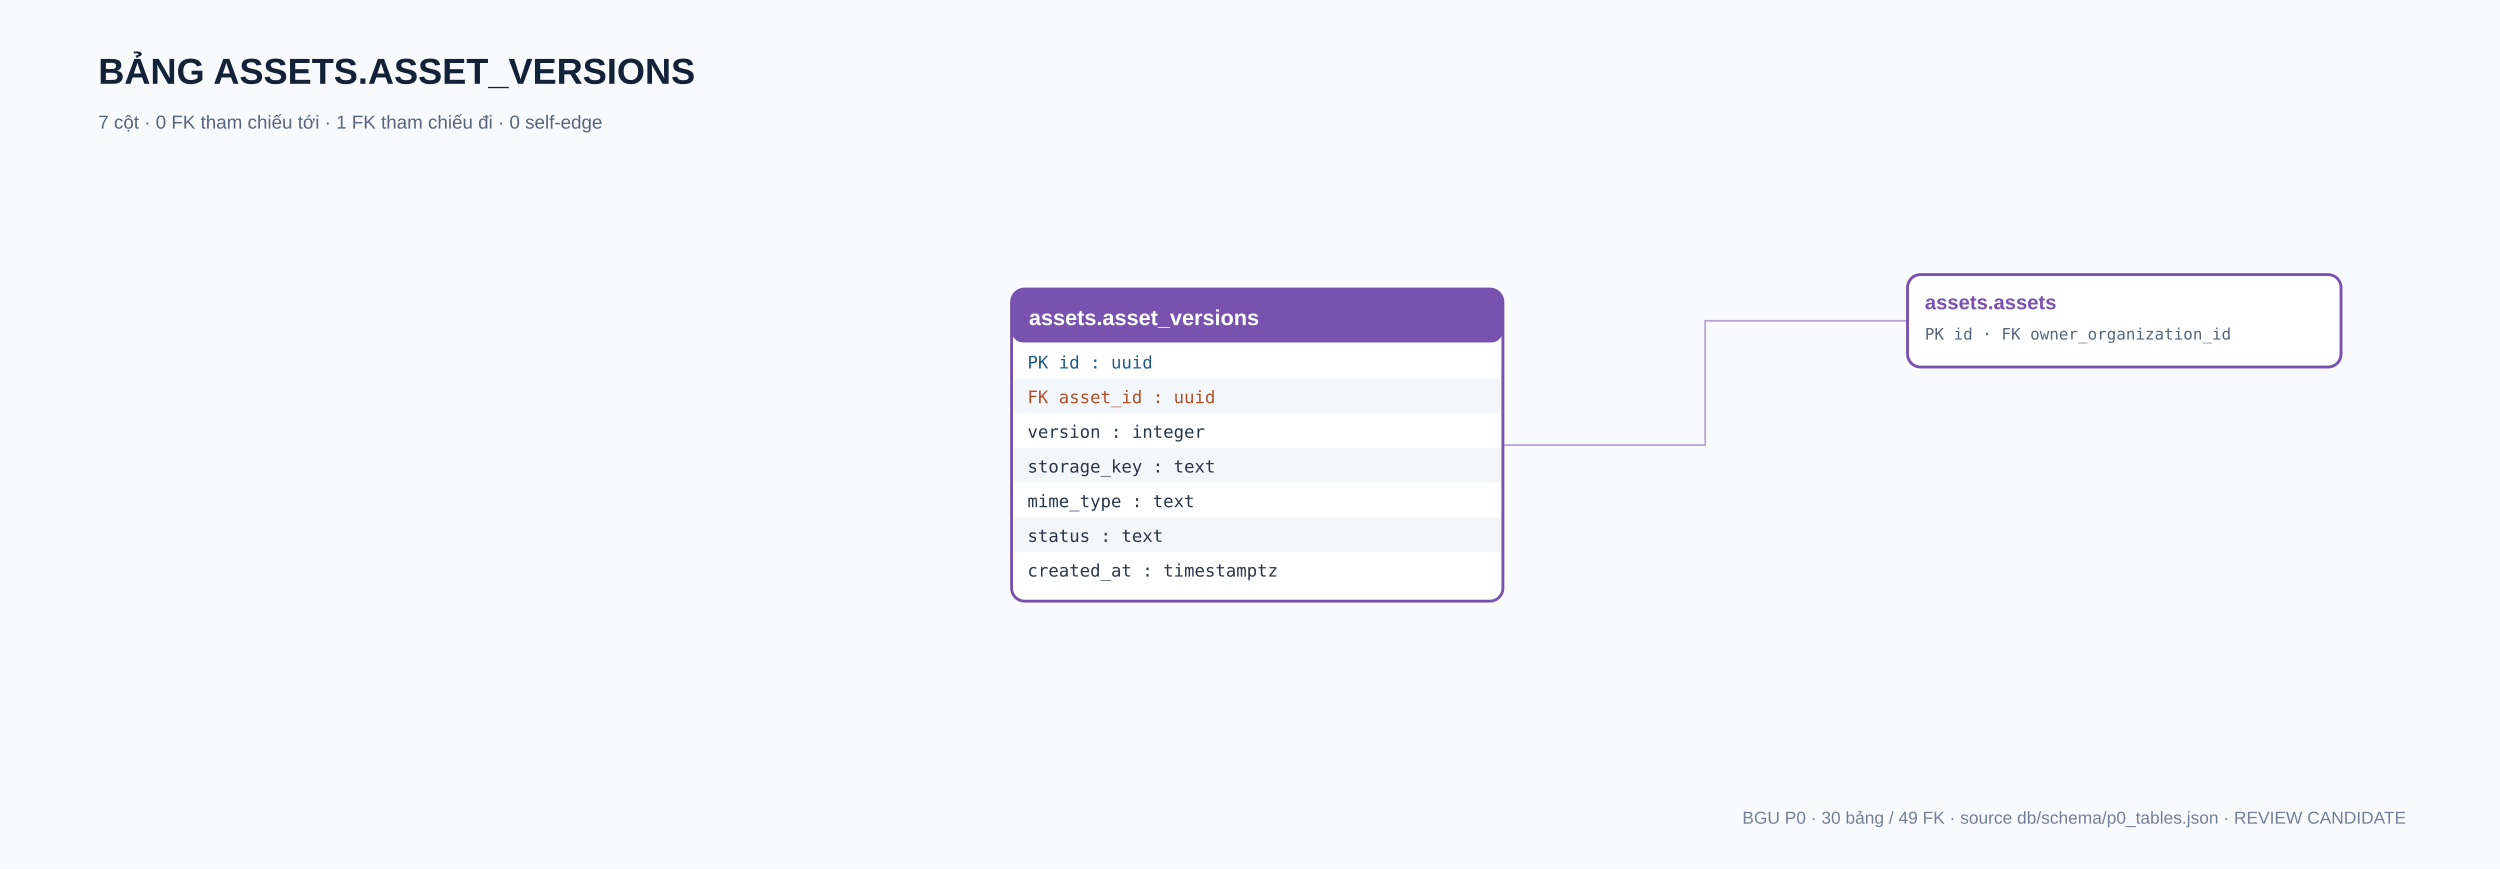
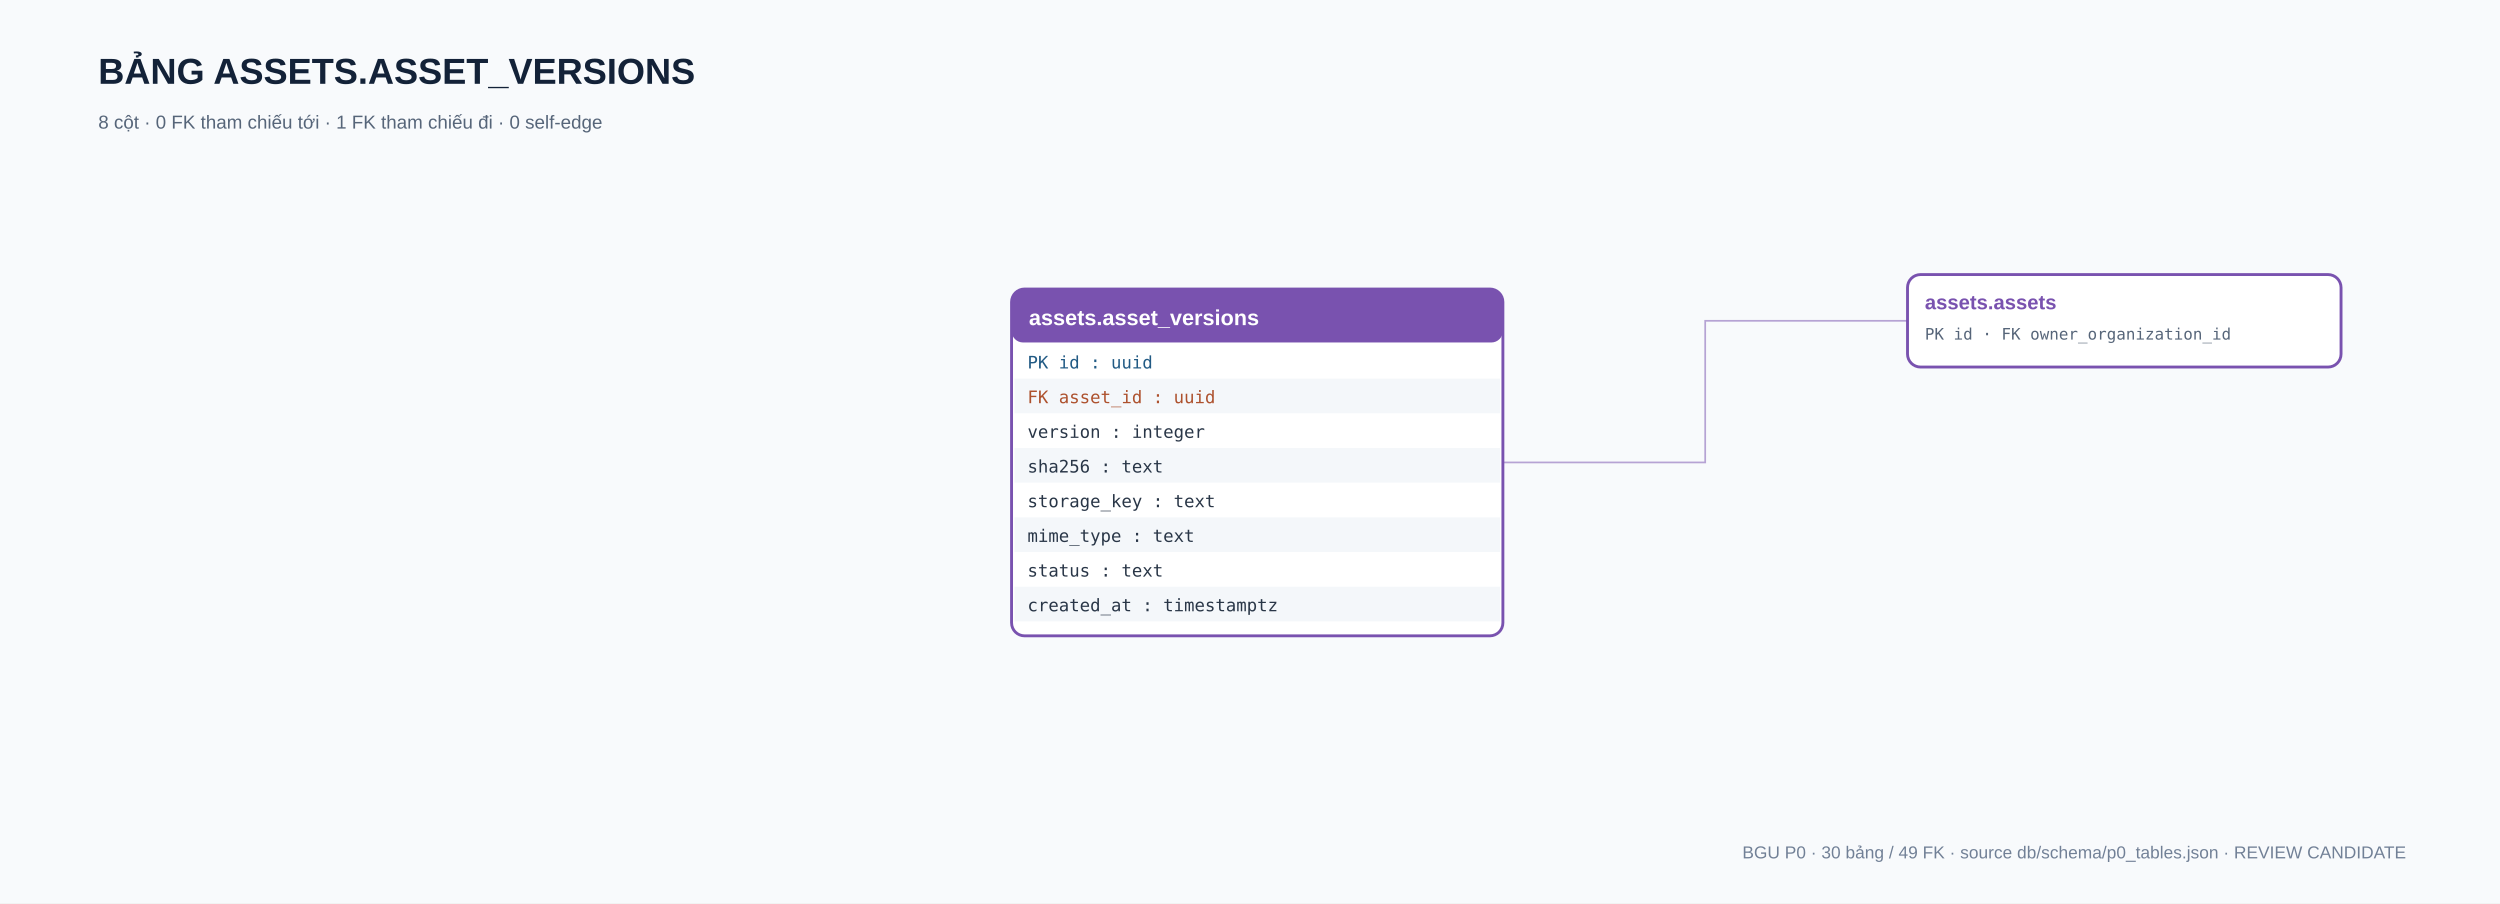
- <svg xmlns="http://www.w3.org/2000/svg" width="1730" height="601" viewBox="0 0 1730 601" role="img" aria-label="BẢNG ASSETS.ASSET_VERSIONS">
+ <svg xmlns="http://www.w3.org/2000/svg" width="1730" height="625" viewBox="0 0 1730 625" role="img" aria-label="BẢNG ASSETS.ASSET_VERSIONS">
  <rect width="100%" height="100%" fill="#F8FAFC" />
  <text x="68" y="58" font-family="Arial,sans-serif" font-size="25" font-weight="700" fill="#132238">BẢNG ASSETS.ASSET_VERSIONS</text>
-   <text x="68" y="89" font-family="Arial,sans-serif" font-size="13" fill="#566579">7 cột · 0 FK tham chiếu tới · 1 FK tham chiếu đi · 0 self-edge</text>
-   <path d="M1040,308 L1180,308 L1180,222 L1320,222" fill="none" stroke="#7952AF" stroke-width="1.2" opacity=".52" />
-   <rect x="700" y="200" width="340" height="216" rx="9" fill="#FFFFFF" stroke="#7952AF" stroke-width="2" />
+   <text x="68" y="89" font-family="Arial,sans-serif" font-size="13" fill="#566579">8 cột · 0 FK tham chiếu tới · 1 FK tham chiếu đi · 0 self-edge</text>
+   <path d="M1040,320 L1180,320 L1180,222 L1320,222" fill="none" stroke="#7952AF" stroke-width="1.2" opacity=".52" />
+   <rect x="700" y="200" width="340" height="240" rx="9" fill="#FFFFFF" stroke="#7952AF" stroke-width="2" />
  <rect x="700" y="200" width="340" height="37" rx="8" fill="#7952AF" />
  <text x="712" y="225" font-family="Arial" font-size="15" font-weight="700" fill="#FFFFFF">assets.asset_versions</text>
  <text x="711" y="255" font-family="Consolas,monospace" font-size="12" fill="#215A84">PK  id : uuid</text>
  <rect x="702" y="262" width="336" height="24" fill="#F4F7FA" />
  <text x="711" y="279" font-family="Consolas,monospace" font-size="12" fill="#AD512D">FK  asset_id : uuid</text>
  <text x="711" y="303" font-family="Consolas,monospace" font-size="12" fill="#293647">    version : integer</text>
  <rect x="702" y="310" width="336" height="24" fill="#F4F7FA" />
-   <text x="711" y="327" font-family="Consolas,monospace" font-size="12" fill="#293647">    storage_key : text</text>
-   <text x="711" y="351" font-family="Consolas,monospace" font-size="12" fill="#293647">    mime_type : text</text>
+   <text x="711" y="327" font-family="Consolas,monospace" font-size="12" fill="#293647">    sha256 : text</text>
+   <text x="711" y="351" font-family="Consolas,monospace" font-size="12" fill="#293647">    storage_key : text</text>
  <rect x="702" y="358" width="336" height="24" fill="#F4F7FA" />
-   <text x="711" y="375" font-family="Consolas,monospace" font-size="12" fill="#293647">    status : text</text>
-   <text x="711" y="399" font-family="Consolas,monospace" font-size="12" fill="#293647">    created_at : timestamptz</text>
+   <text x="711" y="375" font-family="Consolas,monospace" font-size="12" fill="#293647">    mime_type : text</text>
+   <text x="711" y="399" font-family="Consolas,monospace" font-size="12" fill="#293647">    status : text</text>
+   <rect x="702" y="406" width="336" height="24" fill="#F4F7FA" />
+   <text x="711" y="423" font-family="Consolas,monospace" font-size="12" fill="#293647">    created_at : timestamptz</text>
  <rect x="1320" y="190" width="300" height="64" rx="9" fill="#FFFFFF" stroke="#7952AF" stroke-width="2" />
  <text x="1332" y="214" font-family="Arial" font-size="14" font-weight="700" fill="#7952AF">assets.assets</text>
  <text x="1332" y="235" font-family="monospace" font-size="11" fill="#566579">PK id · FK owner_organization_id</text>
-   <text x="1665" y="570" text-anchor="end" font-family="Arial" font-size="12" fill="#718096">BGU P0 · 30 bảng / 49 FK · source db/schema/p0_tables.json · REVIEW CANDIDATE</text>
+   <text x="1665" y="594" text-anchor="end" font-family="Arial" font-size="12" fill="#718096">BGU P0 · 30 bảng / 49 FK · source db/schema/p0_tables.json · REVIEW CANDIDATE</text>
</svg>
